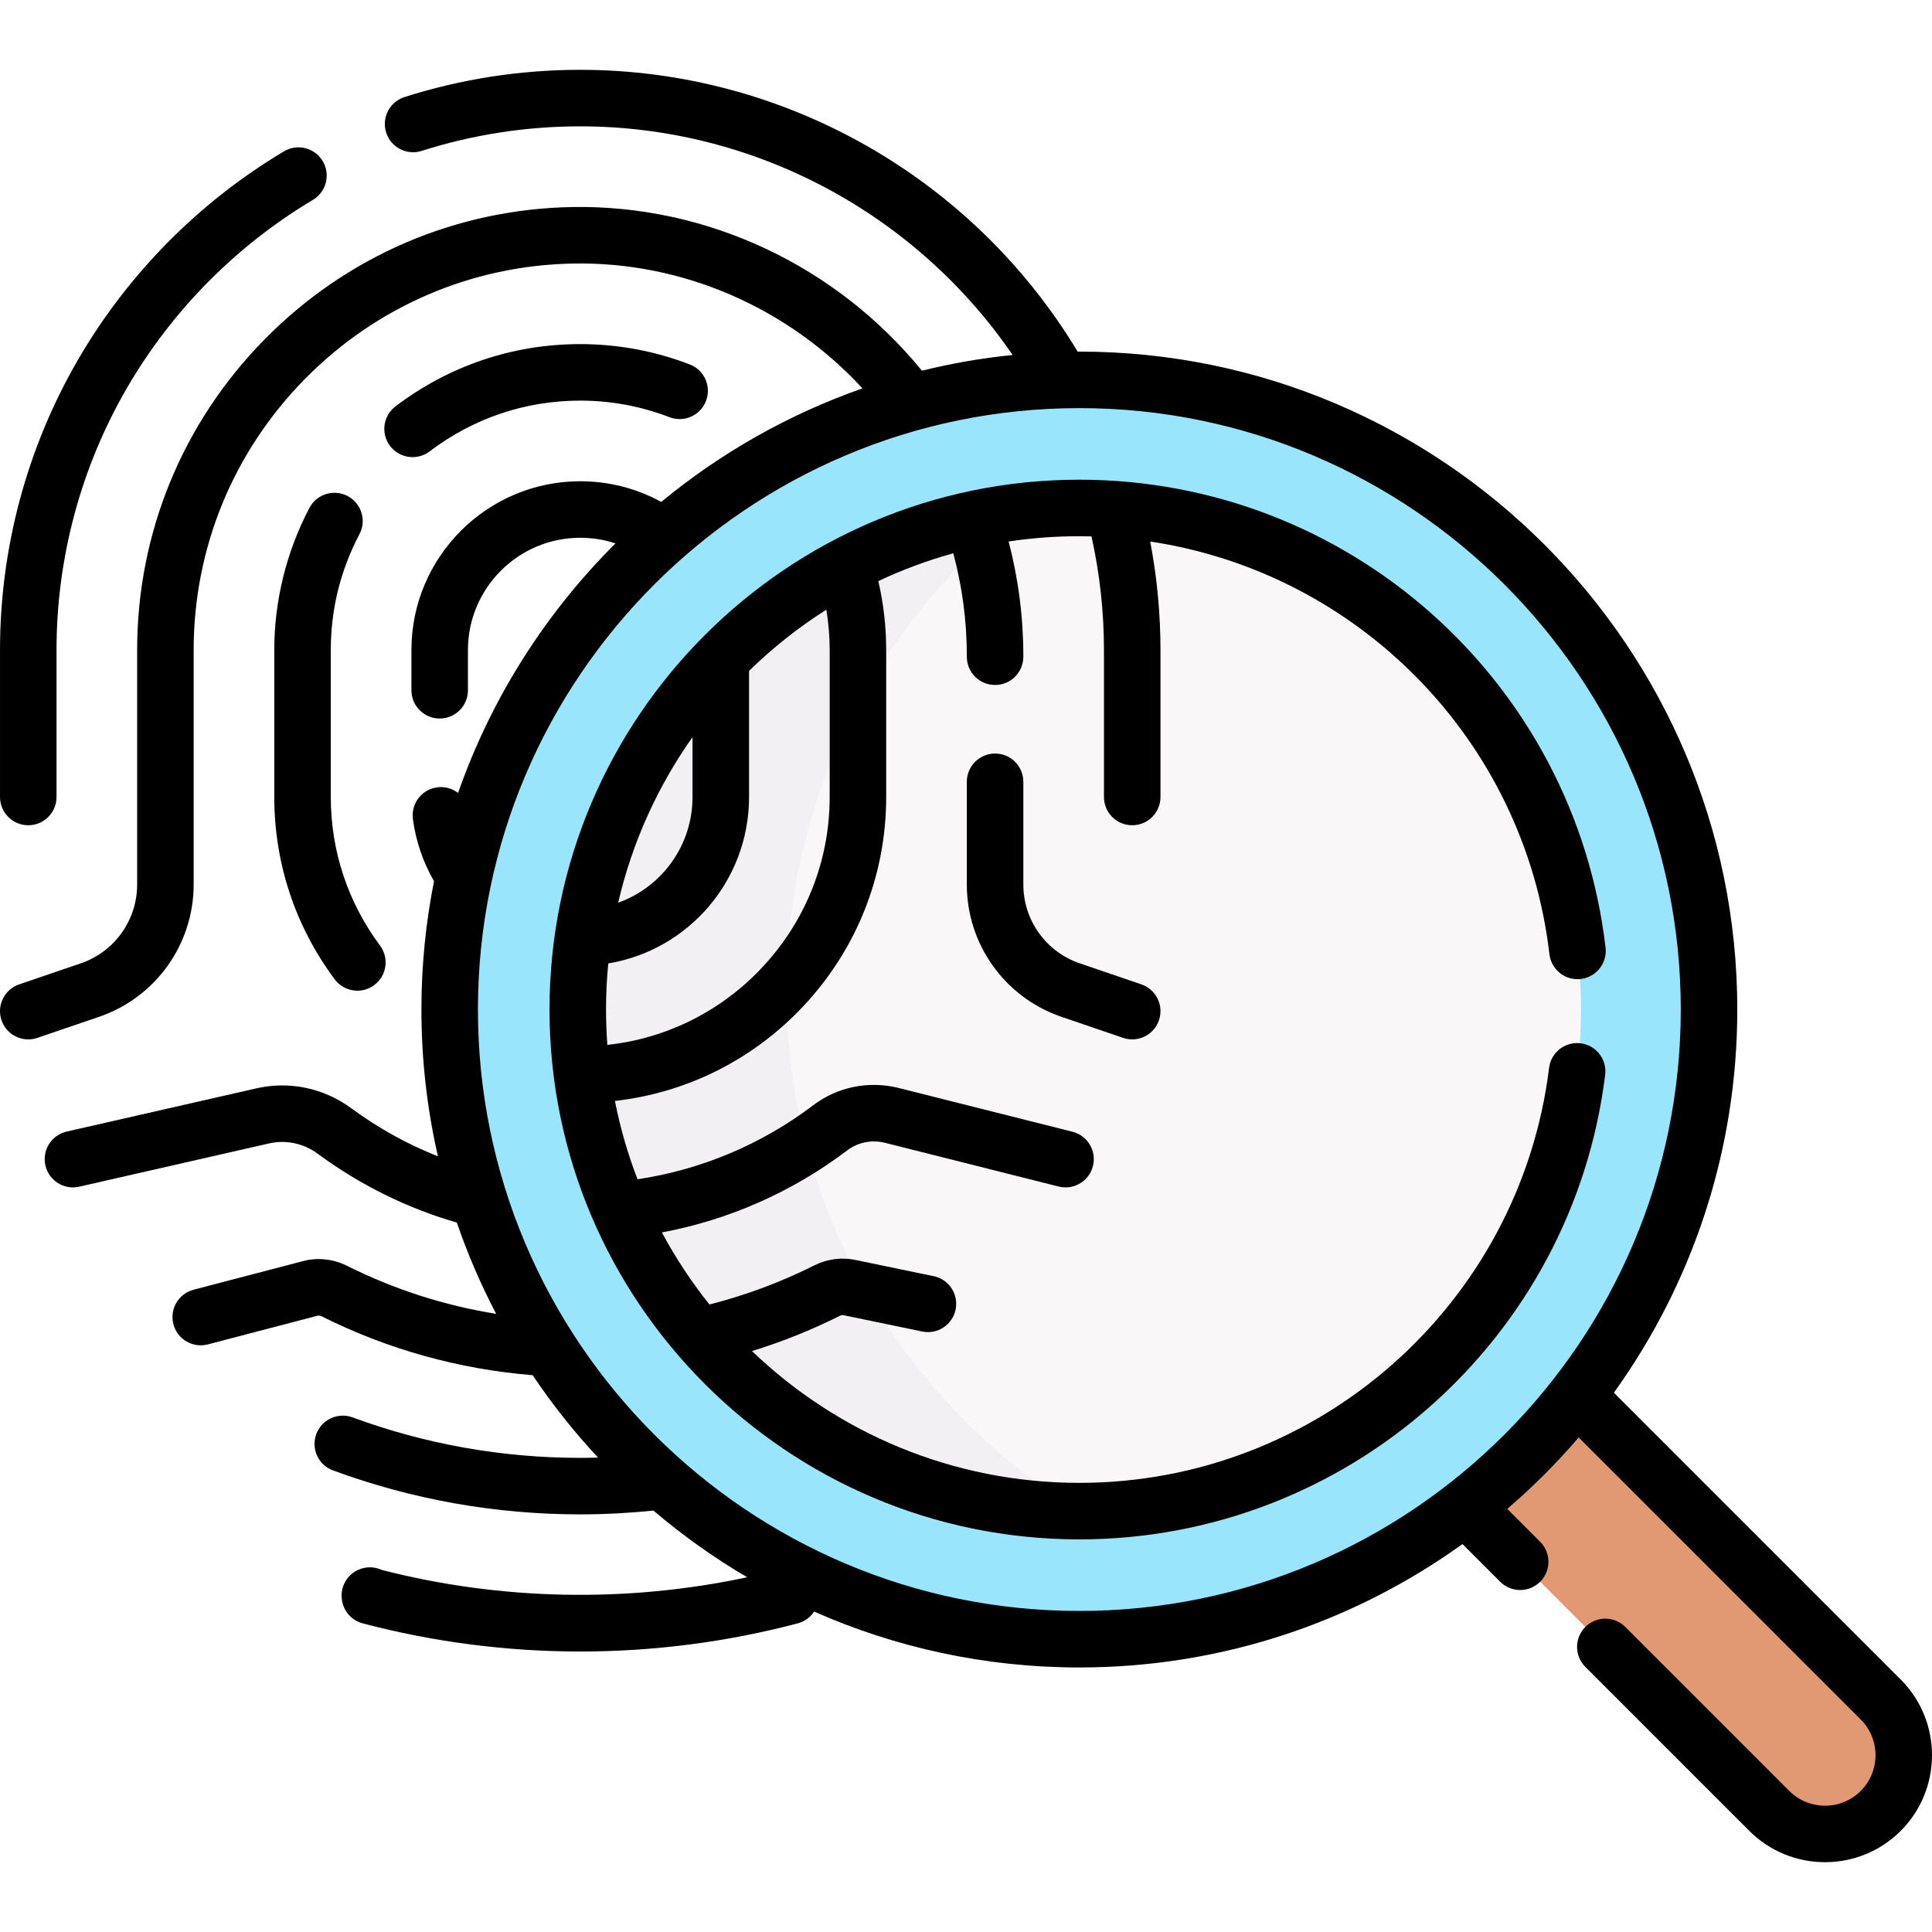
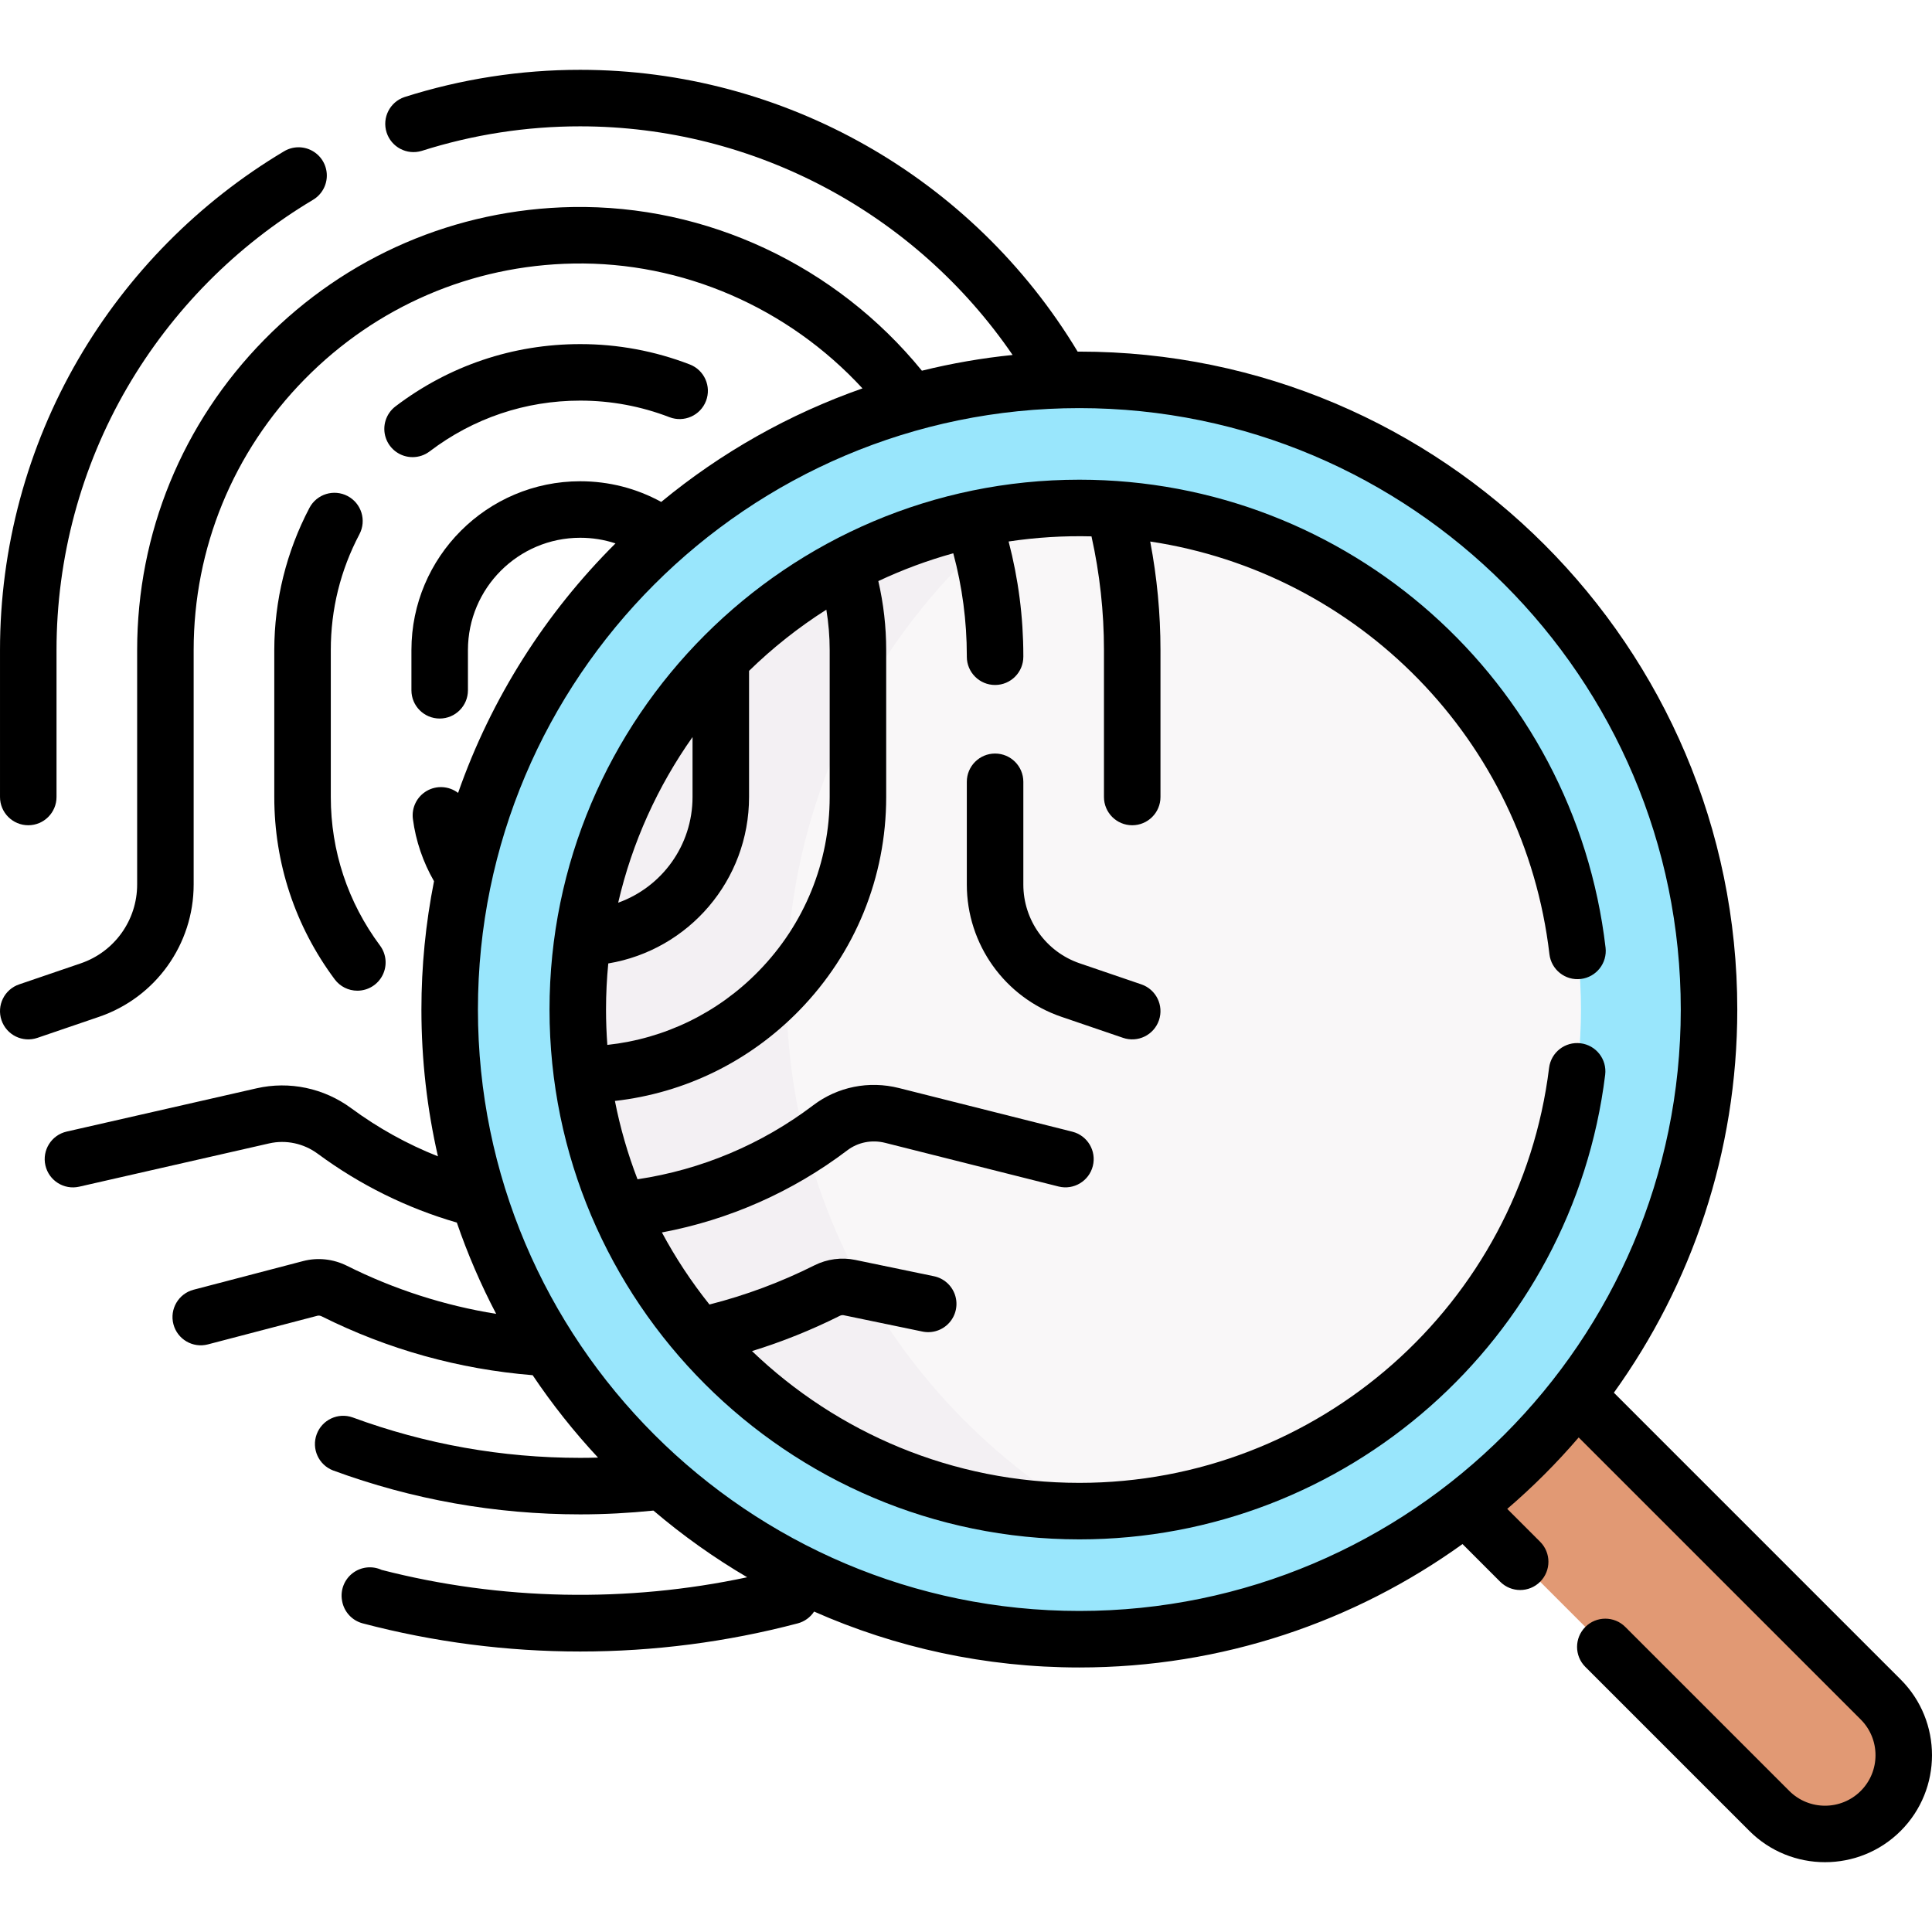
- <svg xmlns="http://www.w3.org/2000/svg" id="Capa_1" enable-background="new 0 0 512.814 512.814" height="512" viewBox="0 0 512.814 512.814" width="512">
-   <g>
-     <g>
-       <path d="m499.203 451.103-80.671-80.671-9.562-14.581-32.281 30.607 12.274 13.543 80.671 80.671c8.165 8.165 21.404 8.165 29.569 0 8.166-8.166 8.166-21.404 0-29.569z" fill="#e19974" />
-       <circle cx="286.493" cy="267.961" fill="#f9f7f8" r="133.14" />
-       <g id="XMLID_436_">
-         <g>
-           <path d="m208.754 262.962c0-51.576 24.284-97.589 62.017-127.208-66.108 7.612-117.421 64.111-117.418 132.207.002 73.41 59.73 133.14 133.14 133.14h.037c-46.596-28.398-77.776-79.698-77.776-138.139z" fill="#f3f0f3" />
-           <path d="m286.493 100.821c92.31 0 167.14 74.83 167.14 167.14s-74.83 167.14-167.14 167.14-167.14-74.83-167.14-167.14 74.83-167.14 167.14-167.14zm133.14 167.14c0-73.41-59.73-133.14-133.14-133.14s-133.14 59.73-133.14 133.14 59.73 133.14 133.14 133.14 133.14-59.73 133.14-133.14z" fill="#99e6fc" />
-         </g>
-       </g>
-     </g>
-     <g>
-       <path d="m7.502 219.047c4.142 0 7.5-3.358 7.5-7.5v-39.003c0-24.484 6.484-48.571 18.751-69.658 11.908-20.47 28.957-37.702 49.307-49.833 3.558-2.121 4.723-6.725 2.602-10.283-2.121-3.557-6.725-4.724-10.283-2.601-22.53 13.431-41.408 32.51-54.592 55.175-13.598 23.375-20.785 50.07-20.785 77.201v39.003c0 4.141 3.358 7.499 7.5 7.499z" />
-       <path d="m264.125 200.014c-4.142 0-7.5 3.358-7.5 7.5v27.268c0 15.874 10.093 29.983 25.114 35.111l16.364 5.586c.803.274 1.62.404 2.424.404 3.12 0 6.033-1.962 7.097-5.079 1.338-3.92-.754-8.183-4.674-9.521l-16.364-5.587c-8.948-3.054-14.96-11.459-14.96-20.915v-27.268c-.001-4.141-3.359-7.499-7.501-7.499z" />
-       <path d="m109.514 121.338c1.582 0 3.176-.499 4.533-1.529 11.599-8.814 25.419-13.473 39.967-13.473 8.129 0 16.099 1.48 23.687 4.399 3.864 1.487 8.206-.442 9.693-4.307 1.487-3.866-.441-8.206-4.307-9.693-9.313-3.583-19.095-5.399-29.073-5.399-17.854 0-34.813 5.716-49.043 16.531-3.298 2.506-3.939 7.211-1.433 10.509 1.475 1.941 3.713 2.962 5.976 2.962z" />
-       <path d="m95.407 141.799c1.931-3.665.526-8.201-3.139-10.132-3.664-1.93-8.2-.526-10.132 3.139-6.104 11.584-9.332 24.634-9.332 37.739v39.003c0 17.565 5.544 34.299 16.033 48.392 1.472 1.978 3.733 3.022 6.022 3.022 1.557 0 3.127-.483 4.472-1.484 3.323-2.473 4.012-7.171 1.539-10.495-8.548-11.485-13.066-25.122-13.066-39.436v-39.003c.001-10.829 2.559-21.174 7.603-30.745z" />
-       <path d="m419.538 276.92c-4.113-.505-7.854 2.414-8.362 6.525-7.75 62.798-61.352 110.154-124.683 110.154-33.681 0-64.307-13.325-86.89-34.978 8.007-2.479 15.804-5.593 23.282-9.347.354-.178.729-.238 1.056-.171l20.843 4.321c4.054.84 8.025-1.765 8.866-5.821s-1.765-8.025-5.821-8.866l-20.841-4.321c-3.623-.75-7.471-.236-10.833 1.454-8.859 4.447-18.206 7.933-27.842 10.388-4.762-5.959-8.994-12.359-12.624-19.129 17.8-3.334 34.643-10.758 49.209-21.793 2.845-2.156 6.511-2.88 10.059-1.987l46.041 11.593c4.015 1.011 8.093-1.425 9.104-5.442s-1.425-8.093-5.442-9.104l-46.041-11.593c-7.984-2.012-16.288-.341-22.779 4.577-13.714 10.39-29.737 17.114-46.622 19.638-2.574-6.677-4.593-13.627-6-20.794 18.526-2.091 35.678-10.447 48.887-23.977 14.908-15.271 23.118-35.407 23.118-56.699v-39.003c0-6.195-.704-12.327-2.089-18.306 6.36-2.996 13.01-5.475 19.896-7.38 2.374 8.842 3.595 17.961 3.595 27.202v.253c0 4.142 3.358 7.5 7.5 7.5s7.5-3.358 7.5-7.5v-.253c0-10.294-1.324-20.46-3.905-30.331 6.126-.922 12.395-1.403 18.774-1.403 1.077 0 2.151.016 3.223.043 2.19 9.864 3.31 19.988 3.31 30.175v39.003c0 4.142 3.358 7.5 7.5 7.5s7.5-3.358 7.5-7.5v-39.003c0-9.698-.924-19.346-2.724-28.807 55.205 8.307 99.308 52.62 105.965 109.535.481 4.114 4.215 7.064 8.32 6.578 4.114-.481 7.06-4.207 6.578-8.32-8.282-70.808-68.328-124.204-139.671-124.204-77.547 0-140.636 63.089-140.636 140.636s63.089 140.636 140.636 140.636c70.892 0 130.894-53.015 139.569-123.317.506-4.111-2.415-7.855-6.526-8.362zm-199.315-104.376v39.003c0 17.353-6.695 33.768-18.852 46.22-10.846 11.11-24.947 17.938-40.163 19.585-.23-3.101-.35-6.231-.35-9.39 0-4.128.206-8.207.597-12.234 21.324-3.552 37.367-22.045 37.367-44.182v-33.479c6.245-6.092 13.118-11.543 20.516-16.241.58 3.529.885 7.108.885 10.718zm-56.138 67.061c3.716-16.044 10.517-30.919 19.736-43.968v15.91c0 12.895-8.181 23.926-19.736 28.058z" />
-       <path d="m504.507 445.8-76.133-76.133c20.604-28.662 32.756-63.789 32.756-101.704 0-96.295-78.341-174.636-174.636-174.636-.151 0-.3.005-.451.006-27.84-46.247-78.017-74.8-132.028-74.8-15.893 0-31.587 2.432-46.647 7.229-3.947 1.257-6.127 5.476-4.871 9.422 1.257 3.947 5.478 6.126 9.422 4.871 13.586-4.328 27.749-6.521 42.095-6.521 46.022 0 88.955 22.984 114.764 60.687-8.206.831-16.242 2.243-24.076 4.174-22.76-27.912-57.084-44.072-92.801-43.441-30.926.549-59.943 13.037-81.707 35.165-21.79 22.155-33.791 51.428-33.791 82.428v62.238c0 9.456-6.012 17.861-14.96 20.916l-16.364 5.586c-3.92 1.338-6.013 5.601-4.675 9.521 1.064 3.118 3.977 5.08 7.097 5.079.803 0 1.621-.13 2.423-.404l16.364-5.586c15.022-5.127 25.115-19.237 25.115-35.111v-62.238c0-27.04 10.471-52.578 29.485-71.91 18.991-19.309 44.305-30.207 71.278-30.685 29.034-.54 57.009 11.717 76.762 33.136-19.633 6.875-37.682 17.152-53.42 30.139-6.557-3.6-13.884-5.488-21.495-5.488-24.707 0-44.807 20.101-44.807 44.807v10.676c0 4.142 3.358 7.5 7.5 7.5s7.5-3.358 7.5-7.5v-10.676c0-16.436 13.372-29.807 29.807-29.807 3.225 0 6.372.51 9.358 1.496-18.543 18.453-32.968 41.036-41.779 66.232-1.52-1.164-3.482-1.751-5.53-1.483-4.107.536-7.002 4.3-6.466 8.408.756 5.794 2.688 11.436 5.606 16.508-2.188 11.021-3.345 22.409-3.345 34.064 0 13.39 1.519 26.432 4.387 38.965-8.142-3.234-15.85-7.485-22.995-12.756-7.261-5.356-16.423-7.29-25.138-5.304l-50.413 11.487c-4.039.92-6.566 4.94-5.646 8.979.92 4.038 4.938 6.567 8.979 5.646l50.412-11.487c4.456-1.014 9.157-.012 12.901 2.75 11.217 8.274 23.625 14.411 36.914 18.268 2.877 8.382 6.378 16.475 10.442 24.23-13.766-2.219-27.043-6.483-39.605-12.761-3.641-1.82-7.778-2.265-11.647-1.251l-29.061 7.601c-4.007 1.048-6.406 5.146-5.358 9.154 1.048 4.007 5.144 6.407 9.154 5.358l29.061-7.601c.351-.092.758-.036 1.146.158 17.572 8.782 36.4 14.025 55.991 15.619 5.202 7.753 11.013 15.063 17.356 21.872-1.576.042-3.151.07-4.724.07-20.745 0-41.078-3.614-60.434-10.742-3.888-1.434-8.199.559-9.63 4.446s.56 8.199 4.446 9.63c21.021 7.741 43.099 11.666 65.618 11.666 6.479 0 12.995-.352 19.428-1.007 7.744 6.593 16.068 12.522 24.885 17.7-31.907 6.809-65.427 6.171-97.02-1.951-1.345-.621-2.887-.85-4.454-.571-4.078.728-6.794 4.623-6.067 8.7l.022.126c.513 2.875 2.648 5.192 5.473 5.936 18.81 4.955 38.234 7.468 57.732 7.468s38.922-2.513 57.732-7.468c1.82-.48 3.347-1.618 4.345-3.132 21.548 9.53 45.365 14.837 70.402 14.837 37.915 0 73.042-12.152 101.705-32.757l10.002 10.002c1.464 1.464 3.384 2.197 5.303 2.197s3.839-.732 5.303-2.197c2.929-2.929 2.929-7.678 0-10.606l-8.732-8.732c6.793-5.829 13.133-12.17 18.962-18.962l74.864 74.864c5.228 5.228 5.228 13.734 0 18.962-5.228 5.227-13.734 5.228-18.962 0l-43.53-43.53c-2.929-2.929-7.678-2.929-10.606 0-2.929 2.929-2.929 7.678 0 10.606l43.53 43.53c5.538 5.538 12.813 8.307 20.087 8.307s14.55-2.769 20.088-8.307c11.078-11.079 11.078-29.101.002-40.177zm-218.013-18.202c-88.024 0-159.636-71.612-159.636-159.636s71.612-159.636 159.636-159.636 159.636 71.612 159.636 159.636-71.612 159.636-159.636 159.636z" />
-     </g>
-   </g>
+ <svg xmlns="http://www.w3.org/2000/svg" height="512" viewBox="0 0 512.814 512.814" width="512">
+   <path d="M499.203 451.103l-80.671-80.671-9.562-14.581-32.281 30.607 12.274 13.543 80.671 80.671c8.165 8.165 21.404 8.165 29.569 0 8.166-8.166 8.166-21.404 0-29.569z" fill="#e19974" />
+   <circle cx="286.493" cy="267.961" fill="#f9f7f8" r="133.14" />
+   <path d="M208.754 262.962c0-51.576 24.284-97.589 62.017-127.208-66.108 7.612-117.421 64.111-117.418 132.207.002 73.41 59.73 133.14 133.14 133.14h.037c-46.596-28.398-77.776-79.698-77.776-138.139z" fill="#f3f0f3" />
+   <path d="M286.493 100.821c92.31 0 167.14 74.83 167.14 167.14s-74.83 167.14-167.14 167.14-167.14-74.83-167.14-167.14 74.83-167.14 167.14-167.14zm133.14 167.14c0-73.41-59.73-133.14-133.14-133.14s-133.14 59.73-133.14 133.14 59.73 133.14 133.14 133.14 133.14-59.73 133.14-133.14z" fill="#99e6fc" />
+   <path d="M7.502 219.047a7.5 7.5 0 007.5-7.5v-39.003c0-24.484 6.484-48.571 18.751-69.658A140.279 140.279 0 0183.06 53.053a7.5 7.5 0 10-7.681-12.884C52.849 53.6 33.971 72.679 20.787 95.344 7.189 118.719.002 145.414.002 172.545v39.003a7.5 7.5 0 007.5 7.499zm256.623-19.033a7.5 7.5 0 00-7.5 7.5v27.268a37.096 37.096 0 0025.114 35.111l16.364 5.586a7.493 7.493 0 009.521-4.675 7.5 7.5 0 00-4.674-9.521l-16.364-5.587a22.096 22.096 0 01-14.96-20.915v-27.268a7.501 7.501 0 00-7.501-7.499zm-154.611-78.676a7.474 7.474 0 004.533-1.529c11.599-8.814 25.419-13.473 39.967-13.473 8.129 0 16.099 1.48 23.687 4.399a7.5 7.5 0 005.386-14 80.663 80.663 0 00-29.073-5.399c-17.854 0-34.813 5.716-49.043 16.531a7.5 7.5 0 004.543 13.471zm-14.107 20.461a7.5 7.5 0 10-13.271-6.993 81.262 81.262 0 00-9.332 37.739v39.003c0 17.565 5.544 34.299 16.033 48.392a7.488 7.488 0 006.022 3.022 7.5 7.5 0 006.011-11.979c-8.548-11.485-13.066-25.122-13.066-39.436v-39.003c.001-10.829 2.559-21.174 7.603-30.745z" />
+   <path d="M419.538 276.92a7.5 7.5 0 00-8.362 6.525c-7.75 62.798-61.352 110.154-124.683 110.154-33.681 0-64.307-13.325-86.89-34.978a152.26 152.26 0 0023.282-9.347c.354-.178.729-.238 1.056-.171l20.843 4.321a7.5 7.5 0 103.045-14.687l-20.841-4.321c-3.623-.75-7.471-.236-10.833 1.454a138.086 138.086 0 01-27.842 10.388 126.091 126.091 0 01-12.624-19.129 117.18 117.18 0 0049.209-21.793c2.845-2.156 6.511-2.88 10.059-1.987l46.041 11.593a7.5 7.5 0 003.662-14.546l-46.041-11.593c-7.984-2.012-16.288-.341-22.779 4.577a102.188 102.188 0 01-46.622 19.638 124.431 124.431 0 01-6-20.794c18.526-2.091 35.678-10.447 48.887-23.977 14.908-15.271 23.118-35.407 23.118-56.699v-39.003c0-6.195-.704-12.327-2.089-18.306a124.707 124.707 0 0119.896-7.38 104.764 104.764 0 013.595 27.202v.253a7.5 7.5 0 0015 0v-.253c0-10.294-1.324-20.46-3.905-30.331a126.083 126.083 0 0121.997-1.36 139.266 139.266 0 013.31 30.175v39.003a7.5 7.5 0 0015 0v-39.003c0-9.698-.924-19.346-2.724-28.807 55.205 8.307 99.308 52.62 105.965 109.535.481 4.114 4.215 7.064 8.32 6.578a7.5 7.5 0 006.578-8.32c-8.282-70.808-68.328-124.204-139.671-124.204-77.547 0-140.636 63.089-140.636 140.636s63.089 140.636 140.636 140.636c70.892 0 130.894-53.015 139.569-123.317a7.501 7.501 0 00-6.526-8.362zM220.223 172.544v39.003c0 17.353-6.695 33.768-18.852 46.22-10.846 11.11-24.947 17.938-40.163 19.585-.23-3.101-.35-6.231-.35-9.39 0-4.128.206-8.207.597-12.234 21.324-3.552 37.367-22.045 37.367-44.182v-33.479a126.526 126.526 0 0120.516-16.241c.58 3.529.885 7.108.885 10.718zm-56.138 67.061c3.716-16.044 10.517-30.919 19.736-43.968v15.91c0 12.895-8.181 23.926-19.736 28.058z" />
+   <path d="M504.507 445.8l-76.133-76.133c20.604-28.662 32.756-63.789 32.756-101.704 0-96.295-78.341-174.636-174.636-174.636-.151 0-.3.005-.451.006-27.84-46.247-78.017-74.8-132.028-74.8a153.488 153.488 0 00-46.647 7.229 7.501 7.501 0 004.551 14.293 138.495 138.495 0 0142.095-6.521c46.022 0 88.955 22.984 114.764 60.687a173.671 173.671 0 00-24.076 4.174c-22.76-27.912-57.084-44.072-92.801-43.441-30.926.549-59.943 13.037-81.707 35.165-21.79 22.155-33.791 51.428-33.791 82.428v62.238a22.098 22.098 0 01-14.96 20.916l-16.364 5.586a7.5 7.5 0 004.845 14.196l16.364-5.586a37.094 37.094 0 0025.115-35.111v-62.238c0-27.04 10.471-52.578 29.485-71.91 18.991-19.309 44.305-30.207 71.278-30.685 29.034-.54 57.009 11.717 76.762 33.136a174.628 174.628 0 00-53.42 30.139c-6.557-3.6-13.884-5.488-21.495-5.488-24.707 0-44.807 20.101-44.807 44.807v10.676a7.5 7.5 0 0015 0v-10.676c0-16.436 13.372-29.807 29.807-29.807 3.225 0 6.372.51 9.358 1.496-18.543 18.453-32.968 41.036-41.779 66.232a7.5 7.5 0 00-11.996 6.925c.756 5.794 2.688 11.436 5.606 16.508a174.783 174.783 0 00-3.345 34.064c0 13.39 1.519 26.432 4.387 38.965a102.191 102.191 0 01-22.995-12.756c-7.261-5.356-16.423-7.29-25.138-5.304l-50.413 11.487a7.5 7.5 0 00-5.646 8.979 7.499 7.499 0 008.979 5.646l50.412-11.487c4.456-1.014 9.157-.012 12.901 2.75 11.217 8.274 23.625 14.411 36.914 18.268a173.645 173.645 0 0010.442 24.23 137.146 137.146 0 01-39.605-12.761c-3.641-1.82-7.778-2.265-11.647-1.251l-29.061 7.601a7.5 7.5 0 003.796 14.512l29.061-7.601c.351-.092.758-.036 1.146.158 17.572 8.782 36.4 14.025 55.991 15.619a175.798 175.798 0 0017.356 21.872c-1.576.042-3.151.07-4.724.07-20.745 0-41.078-3.614-60.434-10.742a7.501 7.501 0 00-5.184 14.076c21.021 7.741 43.099 11.666 65.618 11.666 6.479 0 12.995-.352 19.428-1.007a175.46 175.46 0 0024.885 17.7c-31.907 6.809-65.427 6.171-97.02-1.951a7.5 7.5 0 00-10.521 8.129l.022.126a7.5 7.5 0 005.473 5.936c18.81 4.955 38.234 7.468 57.732 7.468s38.922-2.513 57.732-7.468a7.494 7.494 0 004.345-3.132c21.548 9.53 45.365 14.837 70.402 14.837 37.915 0 73.042-12.152 101.705-32.757l10.002 10.002c1.464 1.464 3.384 2.197 5.303 2.197s3.839-.732 5.303-2.197a7.5 7.5 0 000-10.606l-8.732-8.732a176.173 176.173 0 0018.962-18.962l74.864 74.864c5.228 5.228 5.228 13.734 0 18.962-5.228 5.227-13.734 5.228-18.962 0l-43.53-43.53a7.5 7.5 0 00-10.606 0 7.5 7.5 0 000 10.606l43.53 43.53c5.538 5.538 12.813 8.307 20.087 8.307s14.55-2.769 20.088-8.307c11.078-11.079 11.078-29.101.002-40.177zm-218.013-18.202c-88.024 0-159.636-71.612-159.636-159.636s71.612-159.636 159.636-159.636S446.13 179.938 446.13 267.962s-71.612 159.636-159.636 159.636z" />
</svg>
